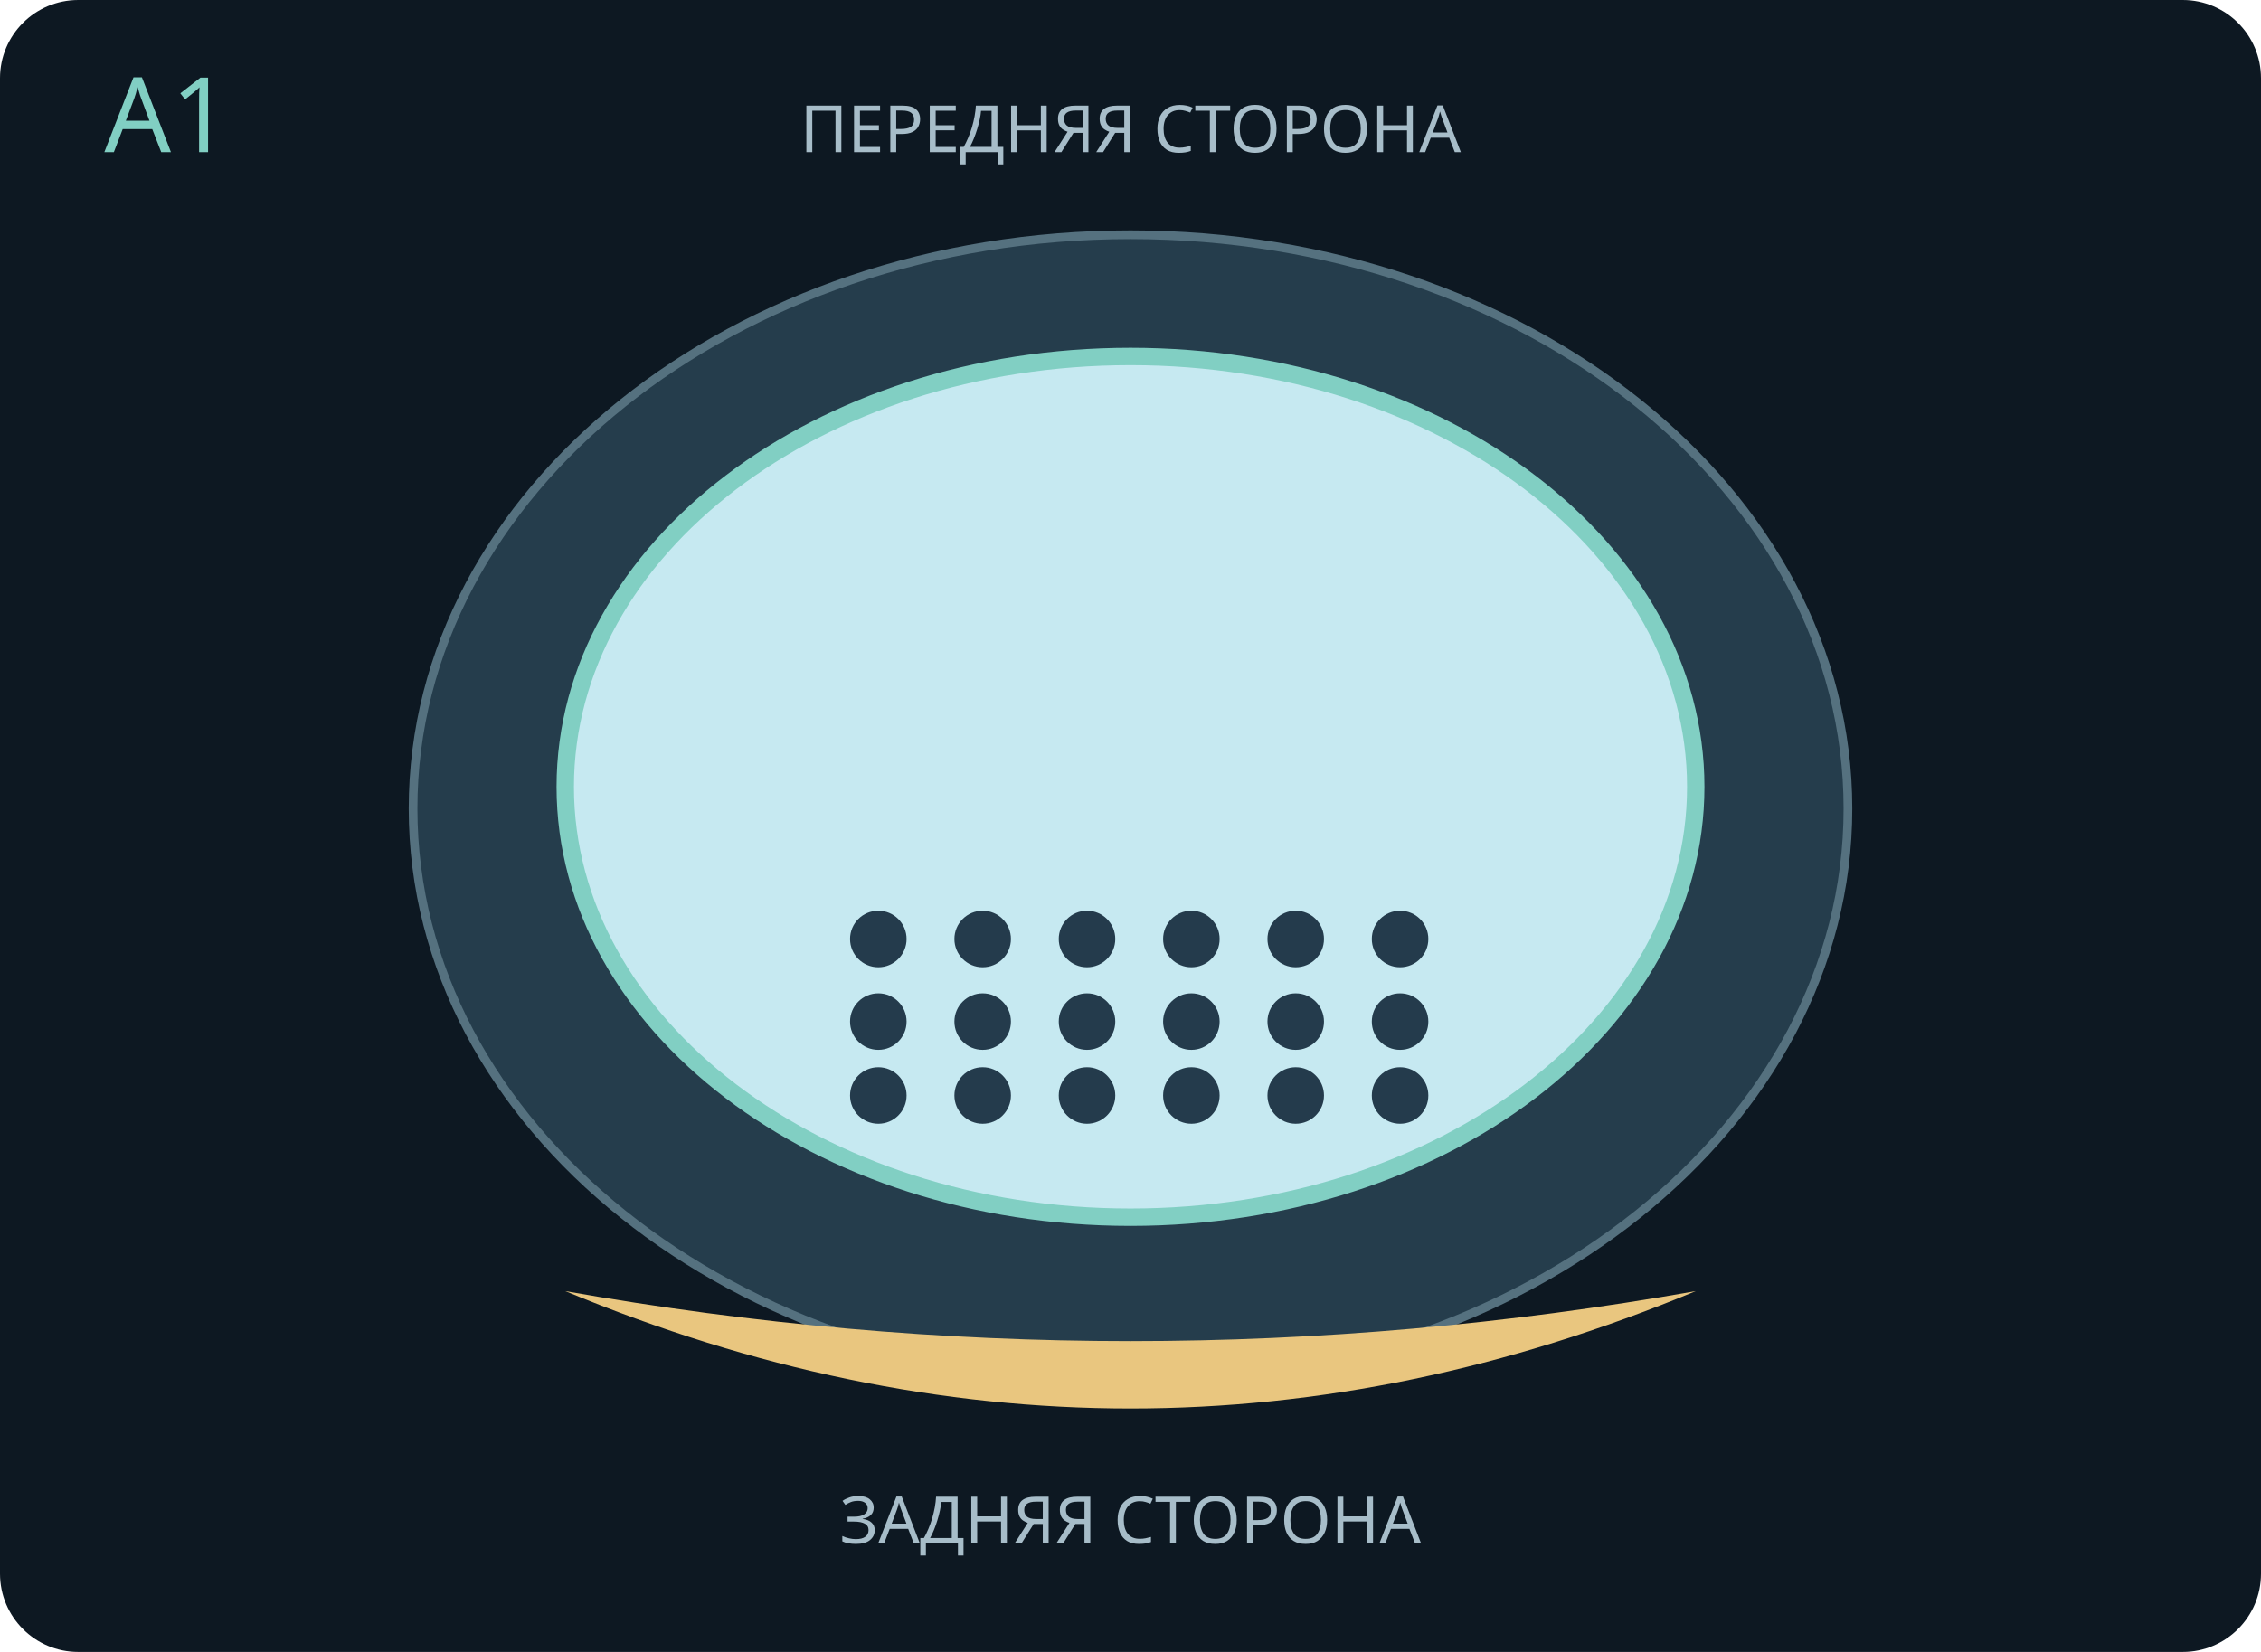
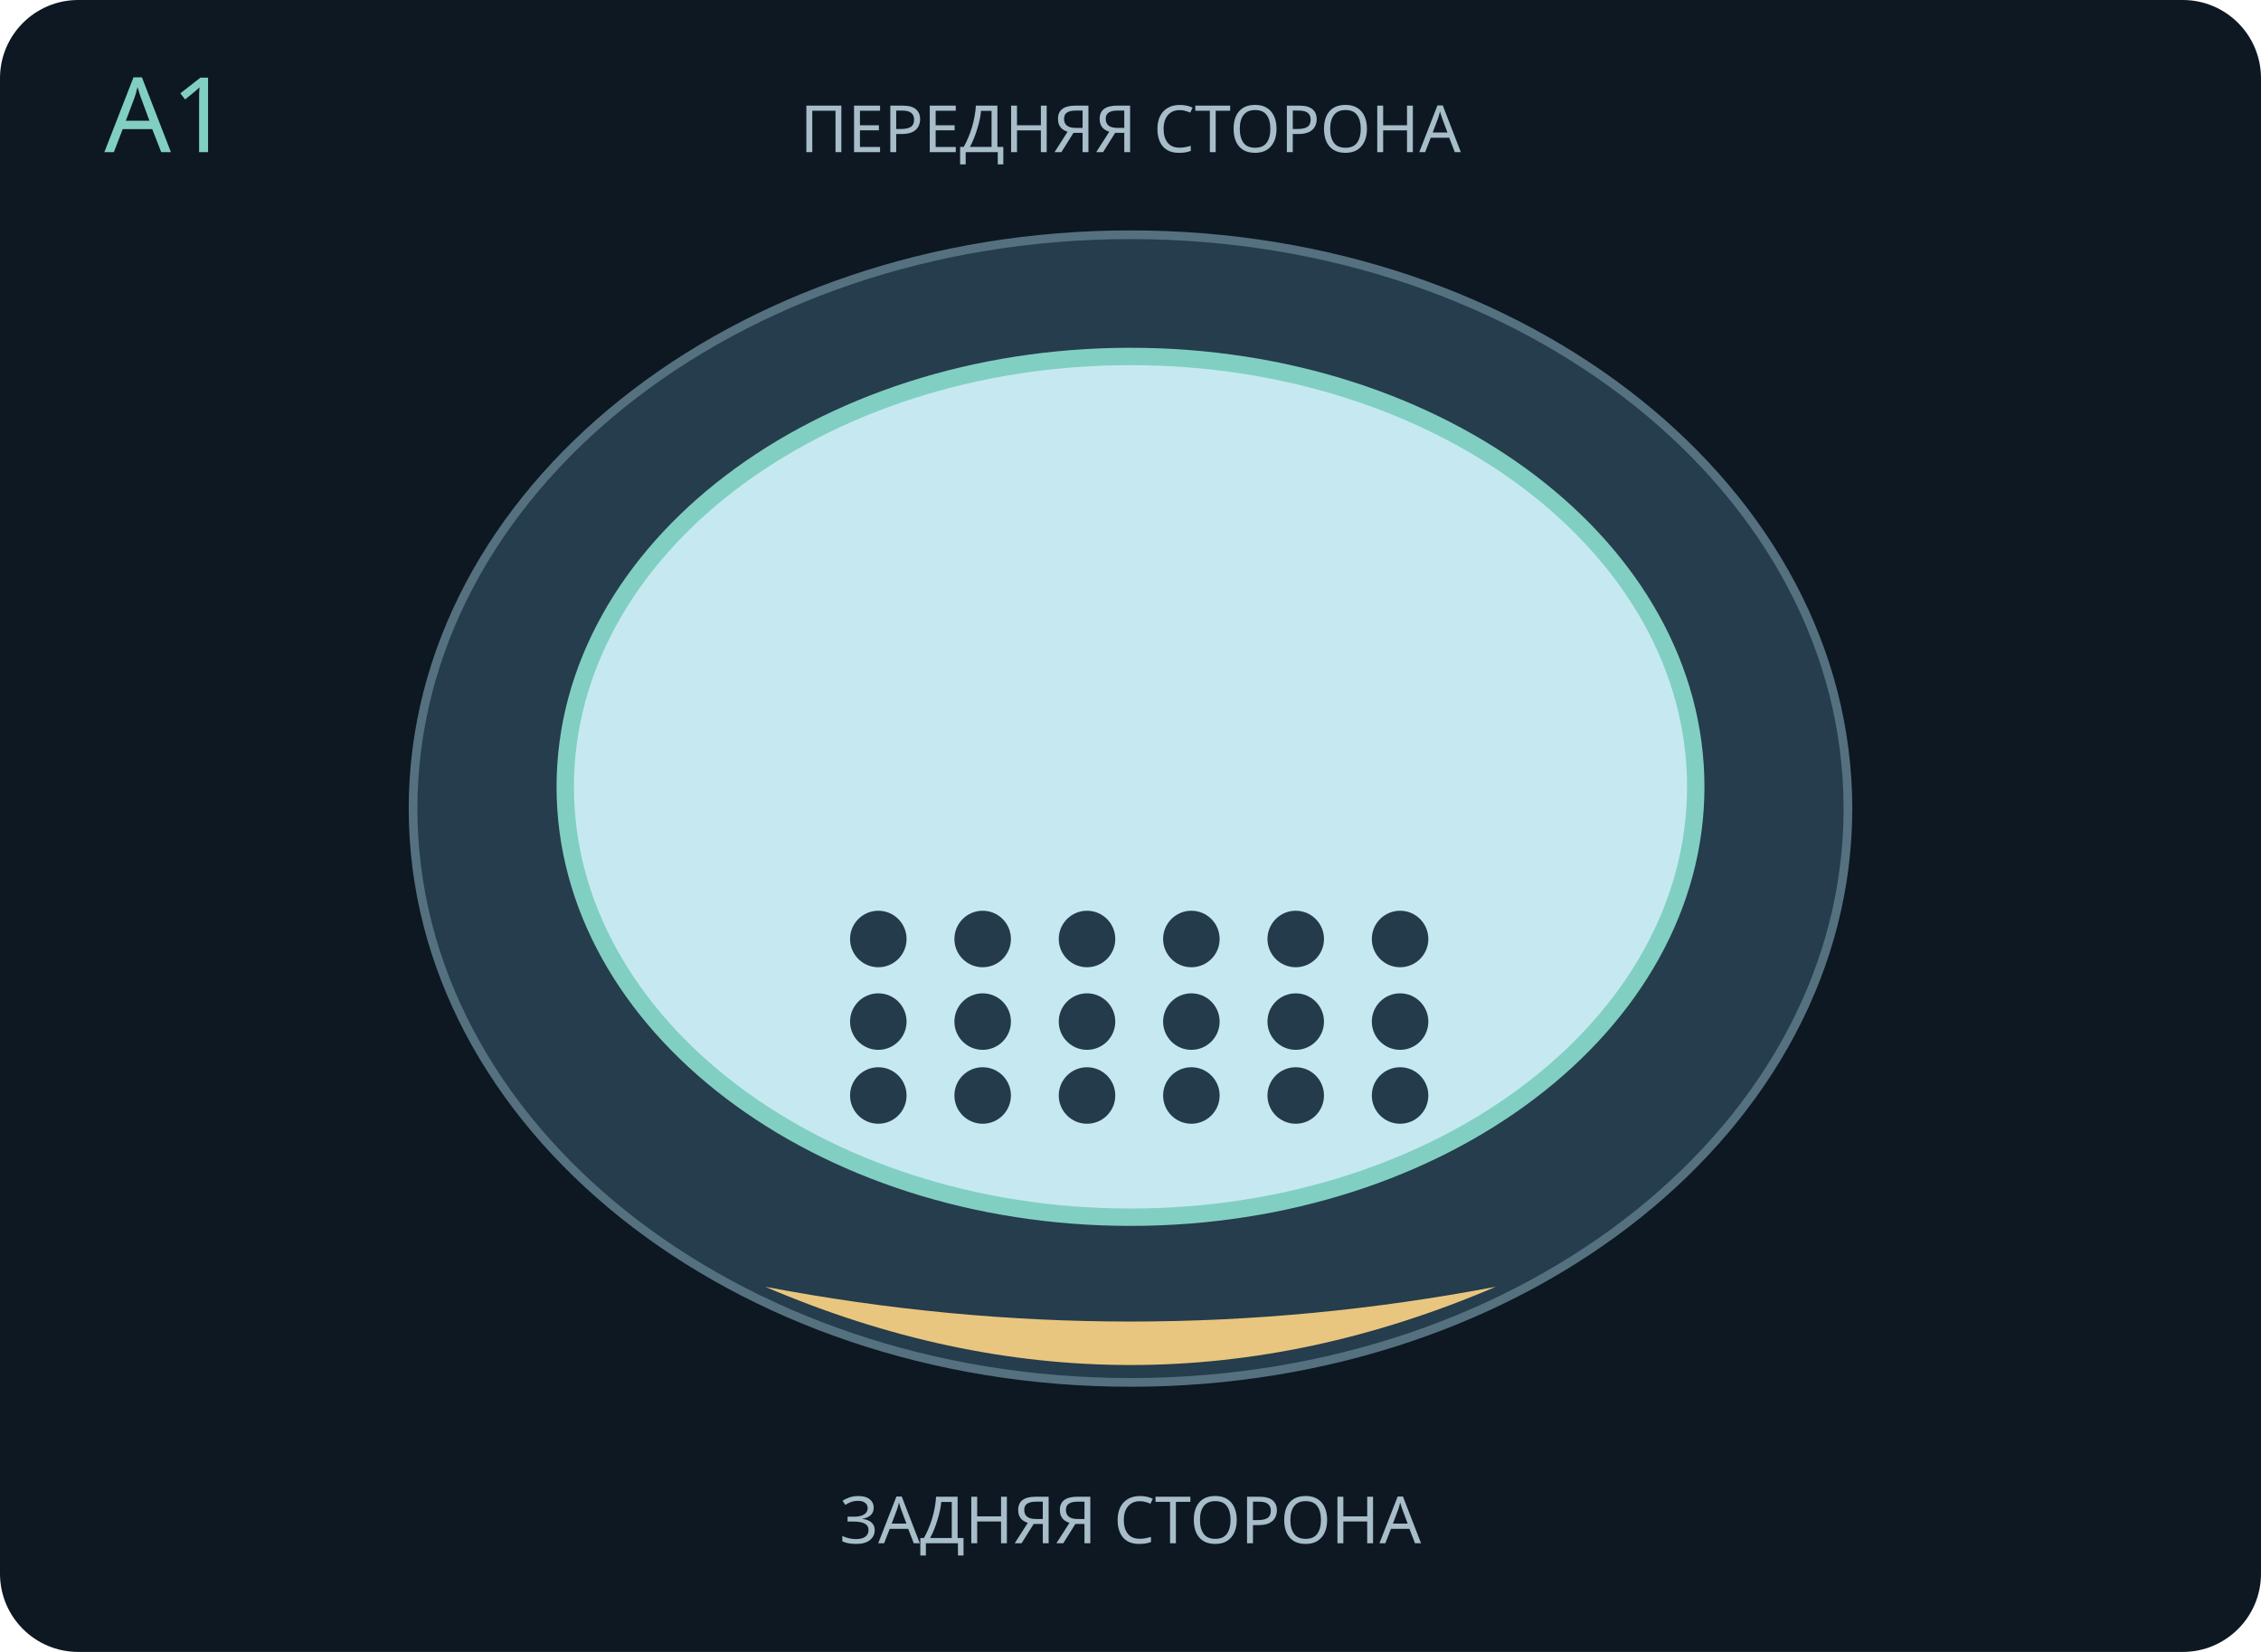
<svg xmlns="http://www.w3.org/2000/svg" viewBox="0 0 520 380" role="img" aria-labelledby="title desc">
  <rect width="520" height="380" rx="18" fill="#0d1822" />
  <text x="24" y="35" fill="#81cfc3" font-size="24" font-family="sans-serif">A1</text>
  <text x="260" y="35" text-anchor="middle" fill="#a7bdc9" font-family="sans-serif" font-size="15">ПЕРЕДНЯЯ СТОРОНА</text>
  <ellipse cx="260" cy="186" rx="165" ry="132" fill="#253d4c" stroke="#55717f" stroke-width="2" />
-   <path data-posterior-fat="present" d="M130 297 Q260 351 390 297 Q260 320 130 297Z" fill="#e9c67f" />
+   <path data-posterior-fat="present" d="M176 296 Q260 332 344 296 Q260 312 176 296Z" fill="#e9c67f" />
  <ellipse cx="260" cy="181" rx="130" ry="99" fill="#c6e9f1" stroke="#81cfc3" stroke-width="4" />
  <circle cx="202.0" cy="216.0" r="6.5" fill="#243b4c" />
  <circle cx="226.0" cy="216.0" r="6.5" fill="#243b4c" />
  <circle cx="250.0" cy="216.0" r="6.5" fill="#243b4c" />
  <circle cx="274.0" cy="216.0" r="6.5" fill="#243b4c" />
  <circle cx="298.0" cy="216.0" r="6.5" fill="#243b4c" />
  <circle cx="322.0" cy="216.0" r="6.5" fill="#243b4c" />
  <circle cx="202.0" cy="235.0" r="6.5" fill="#243b4c" />
  <circle cx="226.0" cy="235.0" r="6.5" fill="#243b4c" />
  <circle cx="250.0" cy="235.0" r="6.5" fill="#243b4c" />
  <circle cx="274.0" cy="235.0" r="6.5" fill="#243b4c" />
  <circle cx="298.0" cy="235.0" r="6.5" fill="#243b4c" />
  <circle cx="322.0" cy="235.0" r="6.5" fill="#243b4c" />
  <circle cx="202.0" cy="252.0" r="6.5" fill="#243b4c" />
  <circle cx="226.0" cy="252.0" r="6.5" fill="#243b4c" />
  <circle cx="250.0" cy="252.0" r="6.5" fill="#243b4c" />
  <circle cx="274.0" cy="252.0" r="6.5" fill="#243b4c" />
  <circle cx="298.0" cy="252.0" r="6.5" fill="#243b4c" />
  <circle cx="322.0" cy="252.0" r="6.5" fill="#243b4c" />
  <text x="260" y="355" text-anchor="middle" fill="#a7bdc9" font-family="sans-serif" font-size="15">ЗАДНЯЯ СТОРОНА</text>
</svg>
